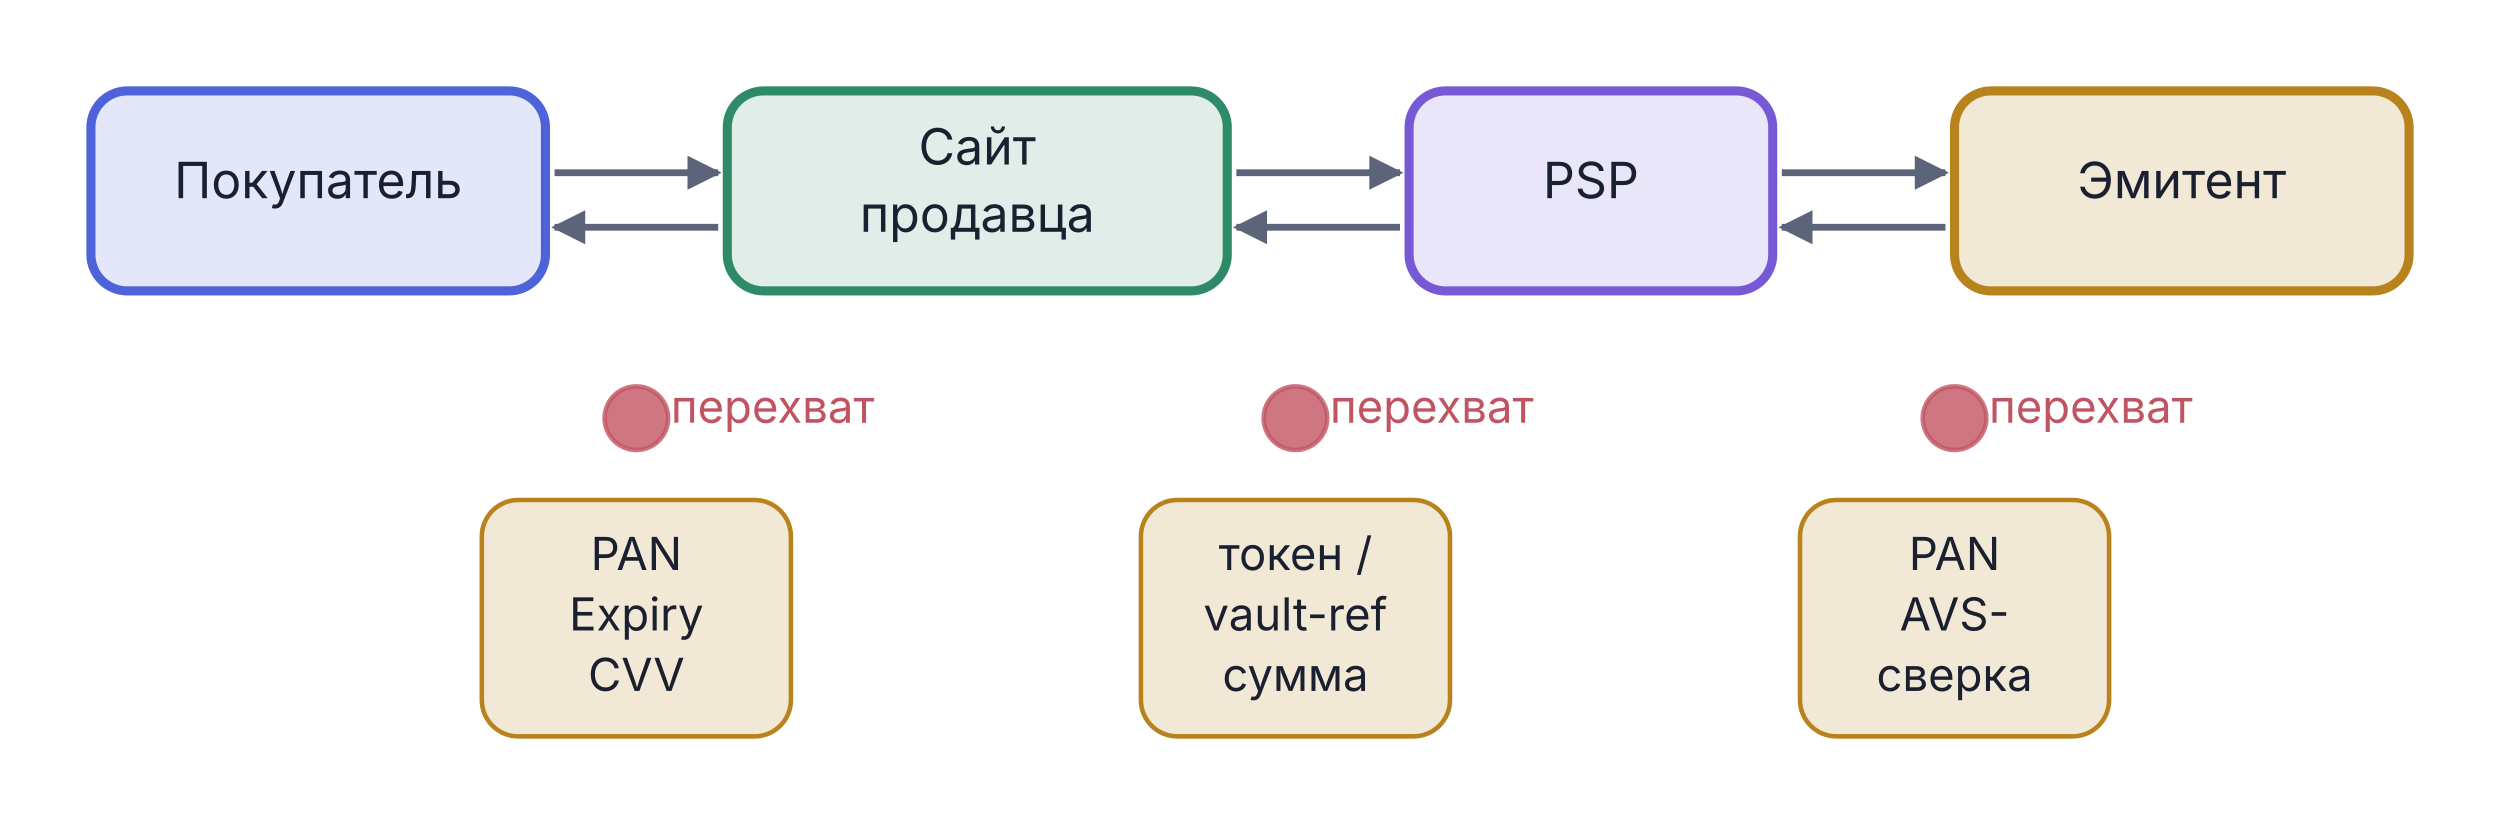
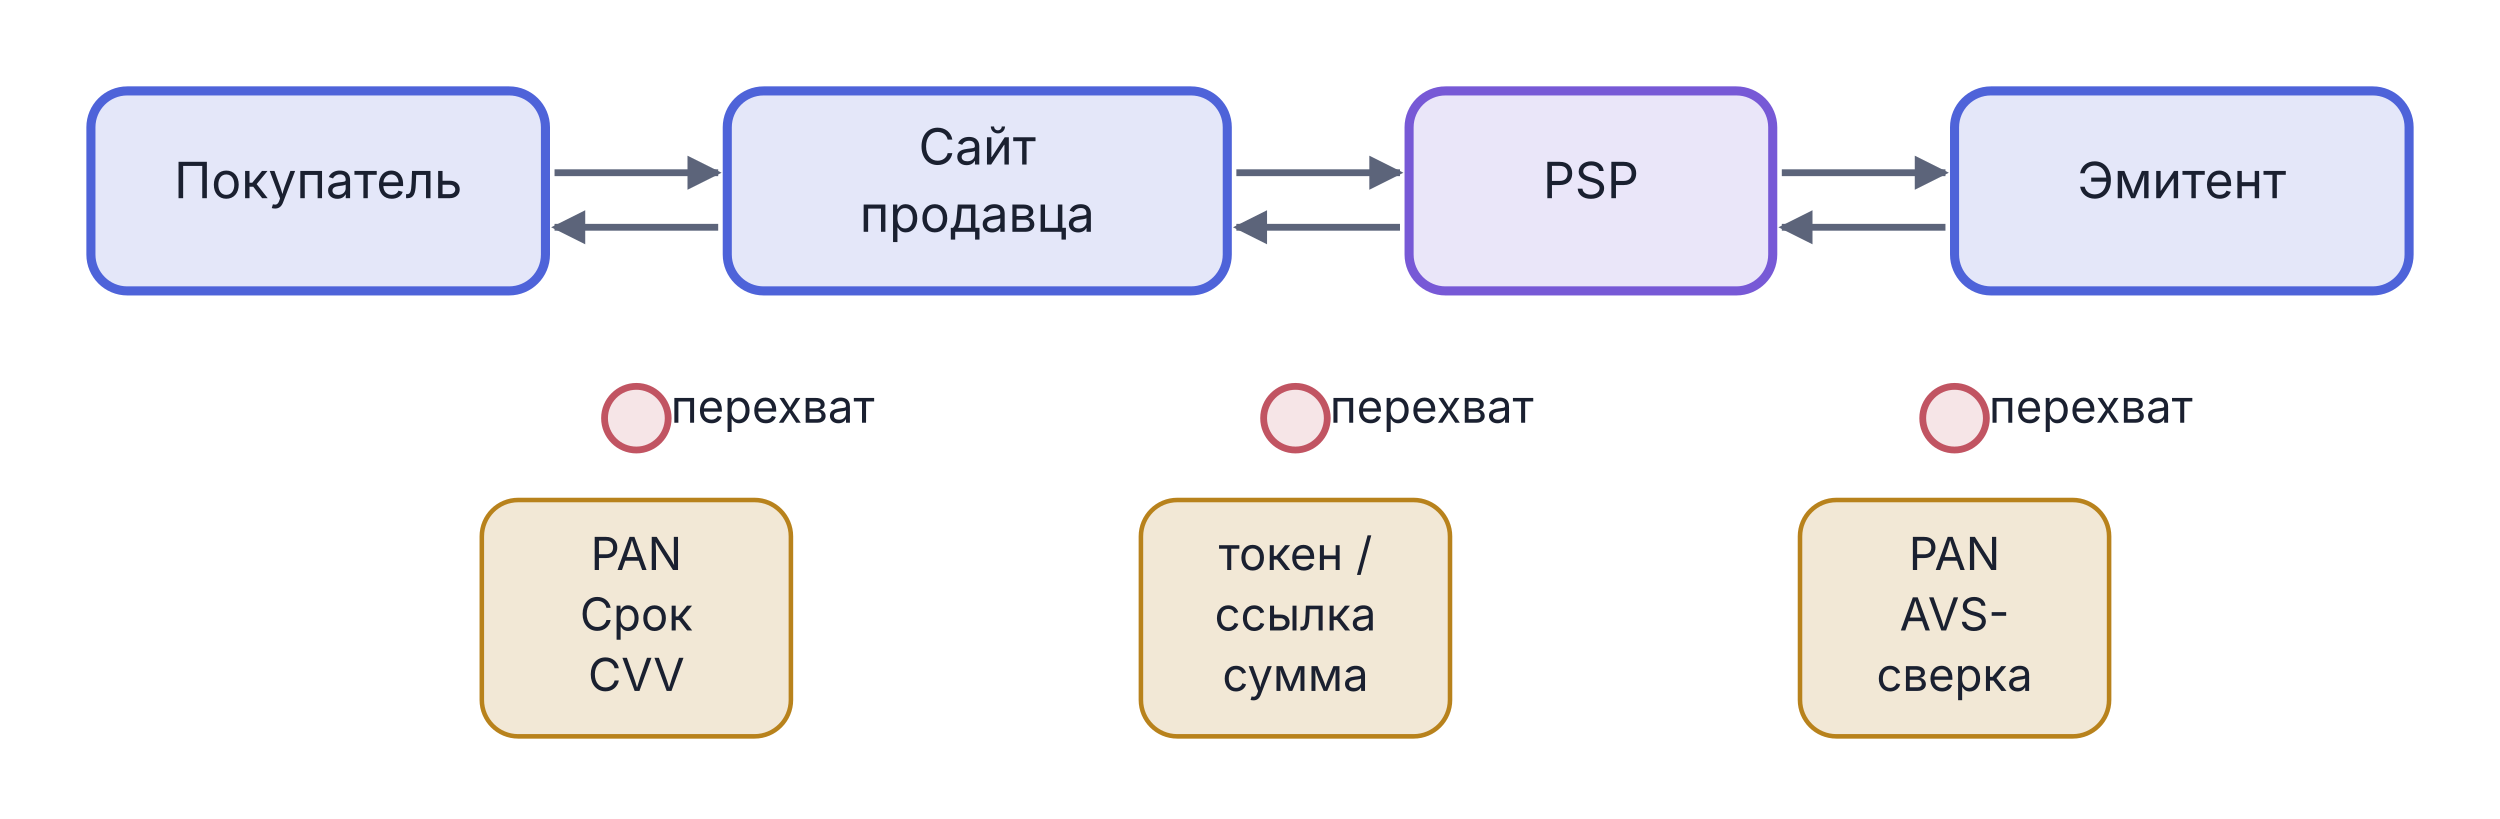
<svg xmlns="http://www.w3.org/2000/svg" viewBox="0 0 550 180" width="550" height="180">
  <defs>
    <marker id="arr-Muted" viewBox="0 0 10 10" refX="9" refY="5" markerWidth="5" markerHeight="5" orient="auto">
      <path d="M0,0 L10,5 L0,10 Z" fill="#5C647A" />
    </marker>
    <marker id="arr-Muted-s" viewBox="0 0 10 10" refX="1" refY="5" markerWidth="5" markerHeight="5" orient="auto">
      <path d="M10,0 L0,5 L10,10 Z" fill="#5C647A" />
    </marker>
  </defs>
  <rect x="20.0" y="20.0" width="100" height="44" rx="8" fill="#4E63D9" fill-opacity="0.15" stroke="#4E63D9" stroke-width="2" />
  <text x="70.0" y="43.6" text-anchor="middle" font-family="Inter, -apple-system, BlinkMacSystemFont, 'Helvetica Neue', Arial, sans-serif" font-size="11" font-weight="normal" fill="#1A2030">Покупатель</text>
-   <rect x="160.0" y="20.0" width="110" height="44" rx="8" fill="#2F8B67" fill-opacity="0.15" stroke="#2F8B67" stroke-width="2" />
+   <rect x="160.0" y="20.0" width="110" height="44" rx="8" fill="#4E63D9" fill-opacity="0.15" stroke="#4E63D9" stroke-width="2" />
  <text x="215.0" y="36.2" text-anchor="middle" font-family="Inter, -apple-system, BlinkMacSystemFont, 'Helvetica Neue', Arial, sans-serif" font-size="11" font-weight="normal" fill="#1A2030">Сайт</text>
  <text x="215.0" y="51.0" text-anchor="middle" font-family="Inter, -apple-system, BlinkMacSystemFont, 'Helvetica Neue', Arial, sans-serif" font-size="11" font-weight="normal" fill="#1A2030">продавца</text>
  <rect x="310.0" y="20.0" width="80" height="44" rx="8" fill="#7759D6" fill-opacity="0.15" stroke="#7759D6" stroke-width="2" />
  <text x="350.0" y="43.6" text-anchor="middle" font-family="Inter, -apple-system, BlinkMacSystemFont, 'Helvetica Neue', Arial, sans-serif" font-size="11" font-weight="normal" fill="#1A2030">PSP</text>
-   <rect x="430.0" y="20.0" width="100" height="44" rx="8" fill="#B8821C" fill-opacity="0.18" stroke="#B8821C" stroke-width="2" />
+   <rect x="430.0" y="20.0" width="100" height="44" rx="8" fill="#4E63D9" fill-opacity="0.15" stroke="#4E63D9" stroke-width="2" />
  <text x="480.0" y="43.6" text-anchor="middle" font-family="Inter, -apple-system, BlinkMacSystemFont, 'Helvetica Neue', Arial, sans-serif" font-size="11" font-weight="normal" fill="#1A2030">Эмитент</text>
  <line x1="122.0" y1="38.0" x2="158.0" y2="38.0" stroke="#5C647A" stroke-width="1.5" marker-end="url(#arr-Muted)" />
  <line x1="272.0" y1="38.0" x2="308.0" y2="38.0" stroke="#5C647A" stroke-width="1.5" marker-end="url(#arr-Muted)" />
  <line x1="392.0" y1="38.0" x2="428.0" y2="38.0" stroke="#5C647A" stroke-width="1.5" marker-end="url(#arr-Muted)" />
  <line x1="158.0" y1="50.0" x2="122.0" y2="50.0" stroke="#5C647A" stroke-width="1.5" marker-end="url(#arr-Muted)" />
  <line x1="308.0" y1="50.0" x2="272.0" y2="50.0" stroke="#5C647A" stroke-width="1.5" marker-end="url(#arr-Muted)" />
  <line x1="428.0" y1="50.0" x2="392.0" y2="50.0" stroke="#5C647A" stroke-width="1.5" marker-end="url(#arr-Muted)" />
-   <text x="170.0" y="93.0" text-anchor="middle" font-family="Inter, -apple-system, BlinkMacSystemFont, 'Helvetica Neue', Arial, sans-serif" font-size="10" fill="#C15462">перехват</text>
-   <text x="315.0" y="93.0" text-anchor="middle" font-family="Inter, -apple-system, BlinkMacSystemFont, 'Helvetica Neue', Arial, sans-serif" font-size="10" fill="#C15462">перехват</text>
-   <text x="460.0" y="93.0" text-anchor="middle" font-family="Inter, -apple-system, BlinkMacSystemFont, 'Helvetica Neue', Arial, sans-serif" font-size="10" fill="#C15462">перехват</text>
-   <ellipse cx="140.0" cy="92.0" rx="7.0" ry="7.0" fill="#C15462" fill-opacity="0.80" stroke="#C15462" stroke-opacity="0.80" stroke-width="1" />
-   <ellipse cx="285.0" cy="92.0" rx="7.0" ry="7.0" fill="#C15462" fill-opacity="0.80" stroke="#C15462" stroke-opacity="0.80" stroke-width="1" />
-   <ellipse cx="430.0" cy="92.0" rx="7.0" ry="7.0" fill="#C15462" fill-opacity="0.80" stroke="#C15462" stroke-opacity="0.80" stroke-width="1" />
+   <text x="170.0" y="93.0" text-anchor="middle" font-family="Inter, -apple-system, BlinkMacSystemFont, 'Helvetica Neue', Arial, sans-serif" font-size="10" fill="#1A2030">перехват</text>
+   <text x="315.0" y="93.0" text-anchor="middle" font-family="Inter, -apple-system, BlinkMacSystemFont, 'Helvetica Neue', Arial, sans-serif" font-size="10" fill="#1A2030">перехват</text>
+   <text x="460.0" y="93.0" text-anchor="middle" font-family="Inter, -apple-system, BlinkMacSystemFont, 'Helvetica Neue', Arial, sans-serif" font-size="10" fill="#1A2030">перехват</text>
+   <ellipse cx="140.0" cy="92.0" rx="7.0" ry="7.0" fill="#C15462" fill-opacity="0.15" stroke="#C15462" stroke-width="1.5" />
+   <ellipse cx="285.0" cy="92.0" rx="7.0" ry="7.0" fill="#C15462" fill-opacity="0.15" stroke="#C15462" stroke-width="1.5" />
+   <ellipse cx="430.0" cy="92.0" rx="7.0" ry="7.0" fill="#C15462" fill-opacity="0.15" stroke="#C15462" stroke-width="1.5" />
  <rect x="106.0" y="110.0" width="68" height="52" rx="8" fill="#B8821C" fill-opacity="0.18" stroke="#B8821C" stroke-width="1" />
  <text x="140.0" y="125.4" text-anchor="middle" font-family="Inter, -apple-system, BlinkMacSystemFont, 'Helvetica Neue', Arial, sans-serif" font-size="10" font-weight="normal" fill="#1A2030">PAN</text>
-   <text x="140.0" y="138.7" text-anchor="middle" font-family="Inter, -apple-system, BlinkMacSystemFont, 'Helvetica Neue', Arial, sans-serif" font-size="10" font-weight="normal" fill="#1A2030">Expiry</text>
+   <text x="140.0" y="138.7" text-anchor="middle" font-family="Inter, -apple-system, BlinkMacSystemFont, 'Helvetica Neue', Arial, sans-serif" font-size="10" font-weight="normal" fill="#1A2030">Срок</text>
  <text x="140.0" y="152.0" text-anchor="middle" font-family="Inter, -apple-system, BlinkMacSystemFont, 'Helvetica Neue', Arial, sans-serif" font-size="10" font-weight="normal" fill="#1A2030">CVV</text>
  <rect x="251.0" y="110.0" width="68" height="52" rx="8" fill="#B8821C" fill-opacity="0.18" stroke="#B8821C" stroke-width="1" />
  <text x="285.0" y="125.4" text-anchor="middle" font-family="Inter, -apple-system, BlinkMacSystemFont, 'Helvetica Neue', Arial, sans-serif" font-size="10" font-weight="normal" fill="#1A2030">токен /</text>
-   <text x="285.0" y="138.7" text-anchor="middle" font-family="Inter, -apple-system, BlinkMacSystemFont, 'Helvetica Neue', Arial, sans-serif" font-size="10" font-weight="normal" fill="#1A2030">vault-ref</text>
+   <text x="285.0" y="138.7" text-anchor="middle" font-family="Inter, -apple-system, BlinkMacSystemFont, 'Helvetica Neue', Arial, sans-serif" font-size="10" font-weight="normal" fill="#1A2030">ссылка</text>
  <text x="285.0" y="152.0" text-anchor="middle" font-family="Inter, -apple-system, BlinkMacSystemFont, 'Helvetica Neue', Arial, sans-serif" font-size="10" font-weight="normal" fill="#1A2030">сумма</text>
  <rect x="396.0" y="110.0" width="68" height="52" rx="8" fill="#B8821C" fill-opacity="0.18" stroke="#B8821C" stroke-width="1" />
  <text x="430.0" y="125.4" text-anchor="middle" font-family="Inter, -apple-system, BlinkMacSystemFont, 'Helvetica Neue', Arial, sans-serif" font-size="10" font-weight="normal" fill="#1A2030">PAN</text>
  <text x="430.0" y="138.7" text-anchor="middle" font-family="Inter, -apple-system, BlinkMacSystemFont, 'Helvetica Neue', Arial, sans-serif" font-size="10" font-weight="normal" fill="#1A2030">AVS-</text>
  <text x="430.0" y="152.0" text-anchor="middle" font-family="Inter, -apple-system, BlinkMacSystemFont, 'Helvetica Neue', Arial, sans-serif" font-size="10" font-weight="normal" fill="#1A2030">сверка</text>
</svg>
